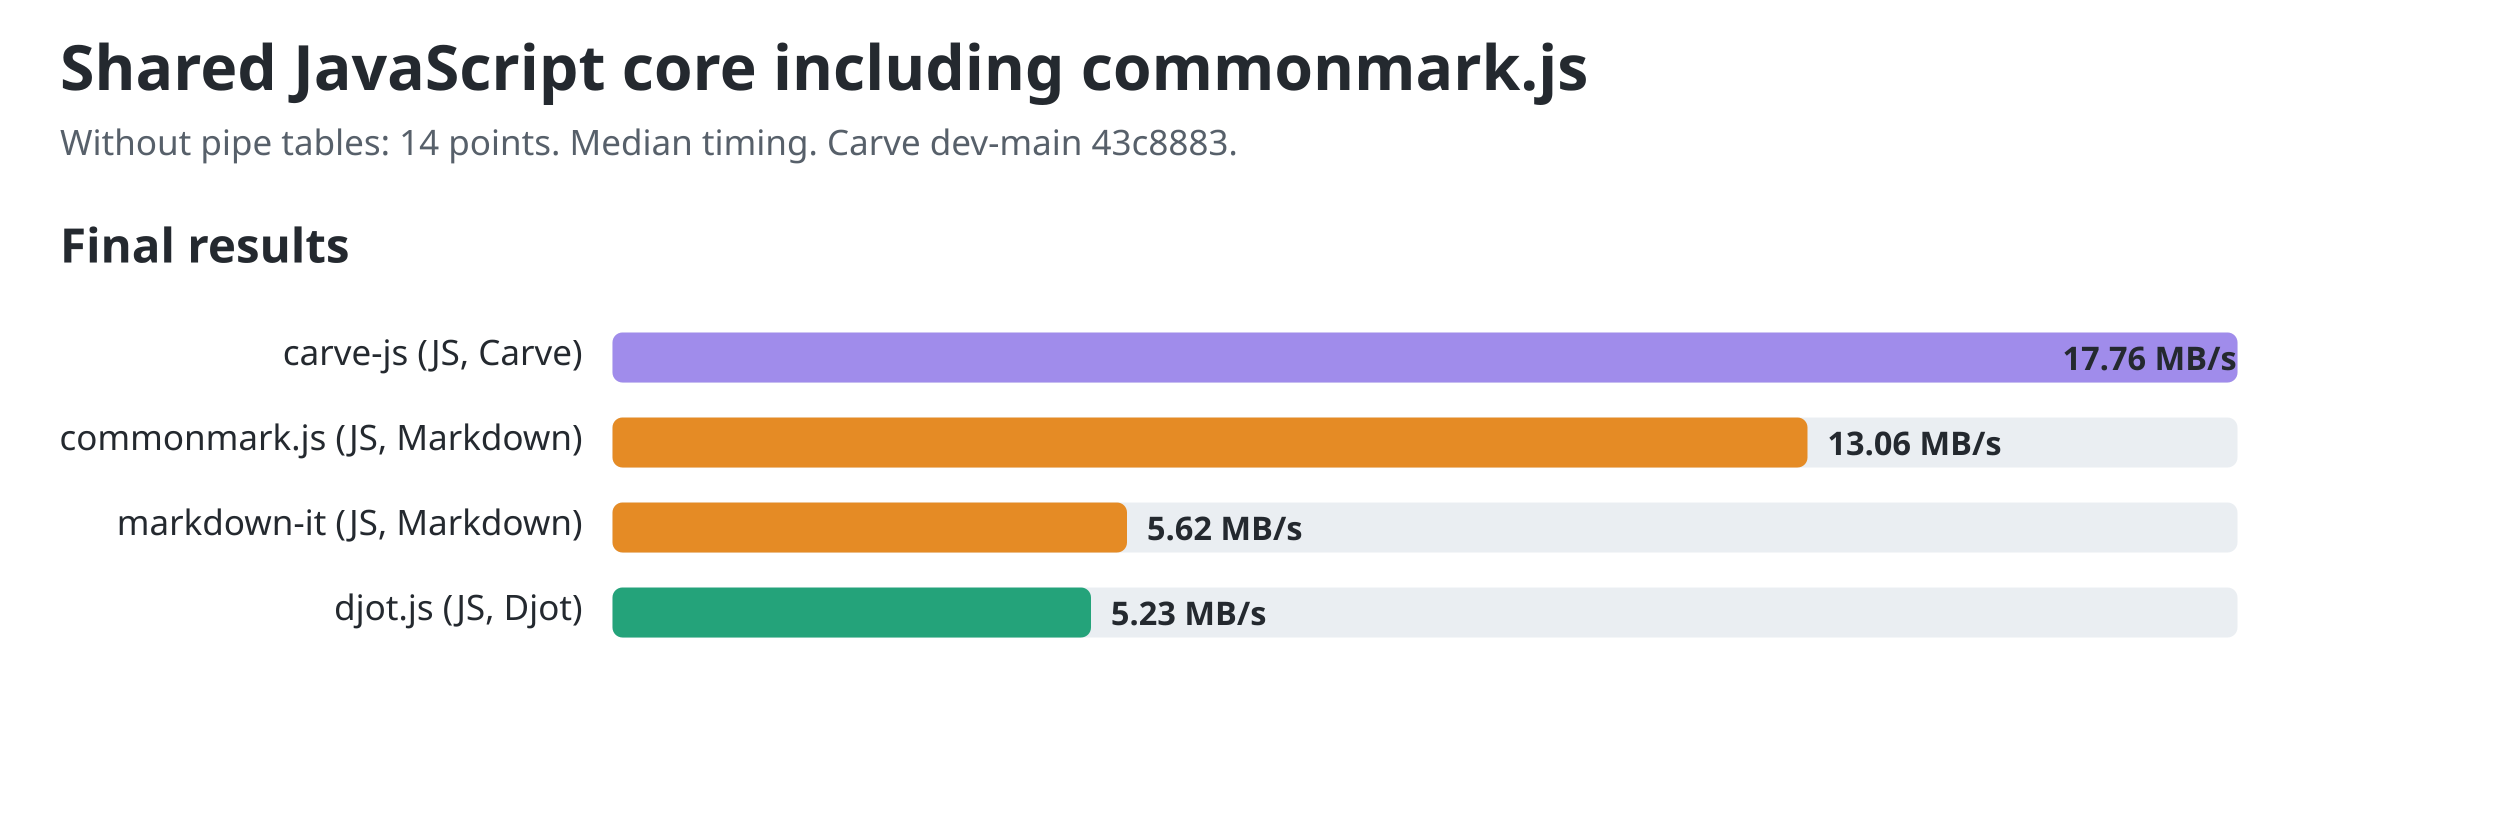
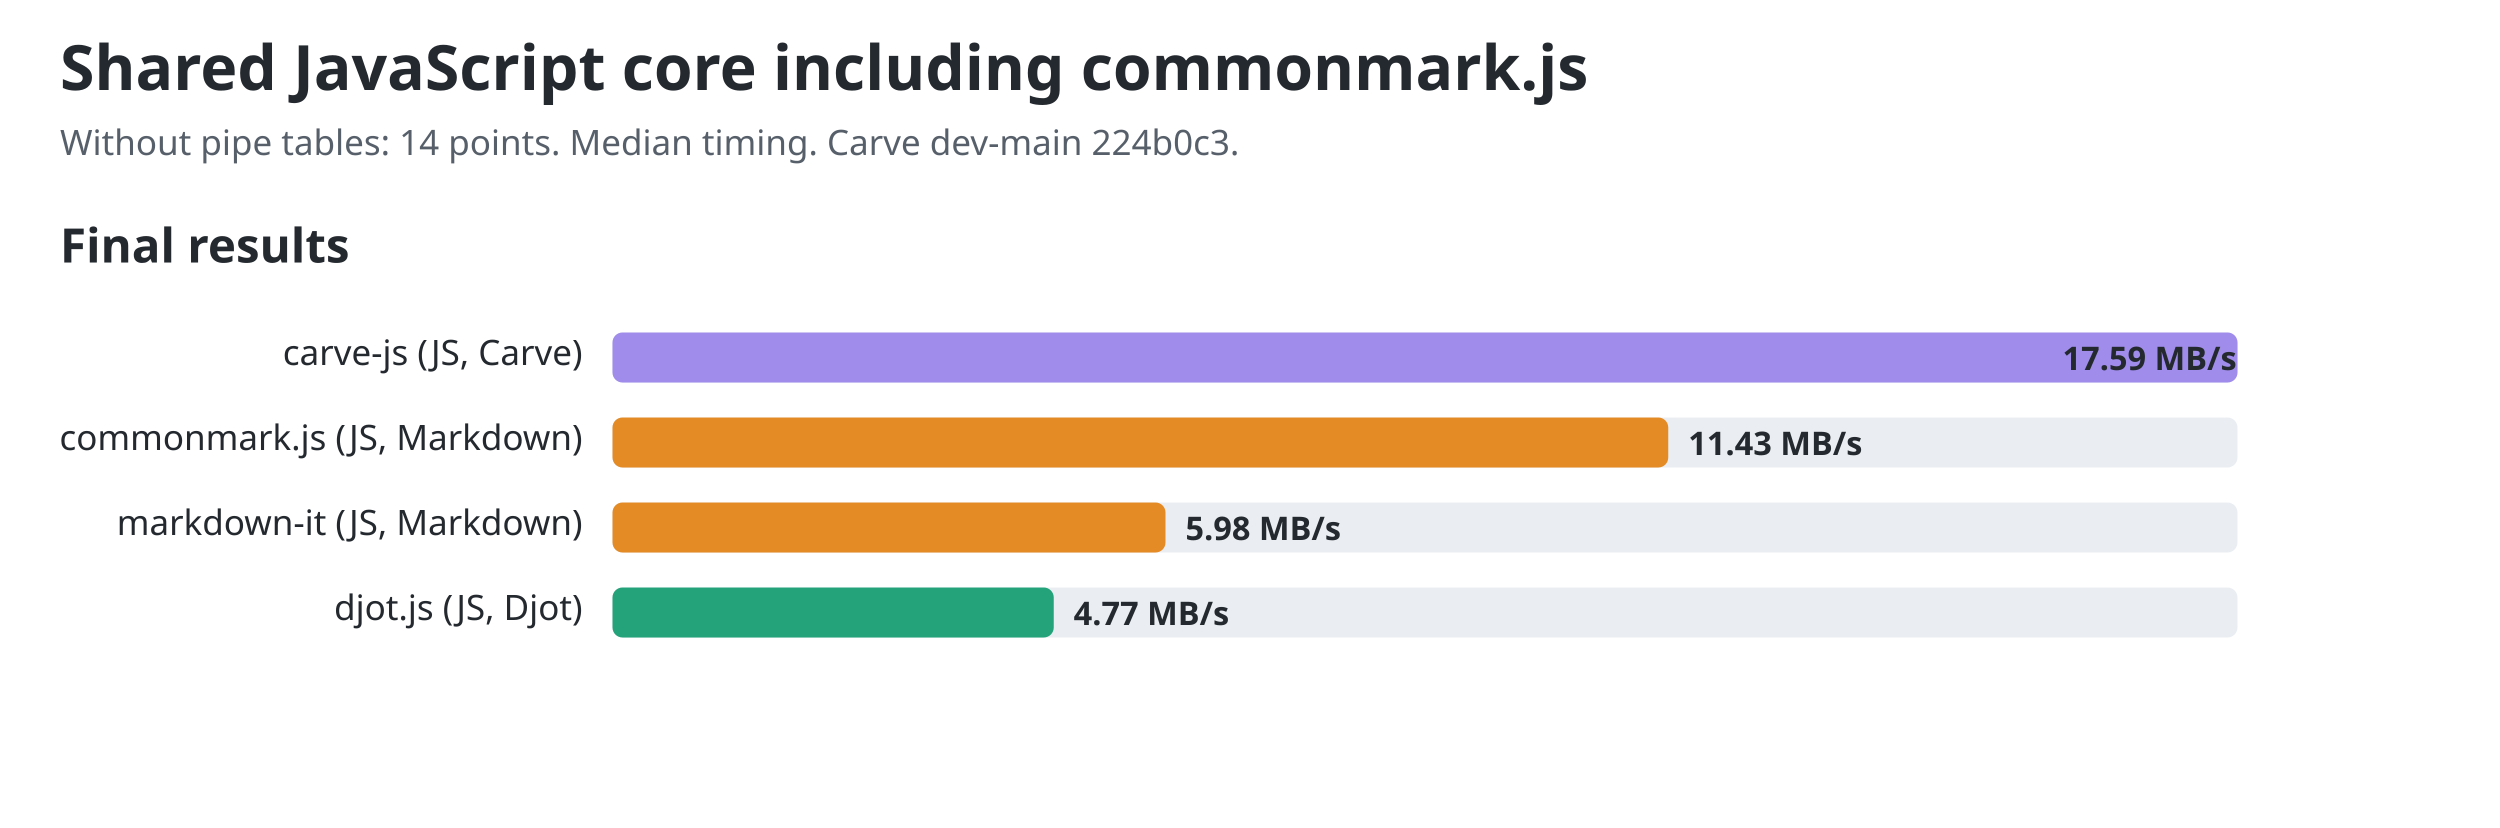
<svg xmlns="http://www.w3.org/2000/svg" width="1000" height="331" viewBox="0 0 1000 331" role="img" aria-labelledby="title desc">
  <style>text{font-family:ui-sans-serif,system-ui,sans-serif;fill:#24292f}.title{font-size:25px;font-weight:700}.sub{font-size:14px;fill:#57606a}.group{font-size:19px;font-weight:650}.label{font-size:14px}.value{font-size:13px;font-weight:650;fill:#24292f}.track{fill:#eaeef2}@media(prefers-color-scheme:dark){text,.value{fill:#f0f6fc}.sub{fill:#8c959f}.track{fill:#30363d}}</style>
  <text id="chart-title" class="title" x="24" y="36">Shared JavaScript core including commonmark.js</text>
-   <text class="sub" x="24" y="62">Without pipe tables: 14 points. Median timing. Carve dev-main 43c8883.</text>
+   <text class="sub" x="24" y="62">Without pipe tables: 14 points. Median timing. Carve dev-main 224b0c3.</text>
  <text class="group" x="24" y="105">Final results</text>
  <text class="label" x="233" y="146" text-anchor="end">carve-js (JS, Carve)</text>
  <rect class="track" x="245" y="133" width="650" height="20" rx="4" />
  <rect x="245" y="133" width="650.0" height="20" rx="4" fill="#a08ceb" />
-   <text class="value" x="825" y="148">17.76 MB/s</text>
+   <text class="value" x="825" y="148">17.59 MB/s</text>
  <text class="label" x="233" y="180" text-anchor="end">commonmark.js (JS, Markdown)</text>
  <rect class="track" x="245" y="167" width="650" height="20" rx="4" />
-   <rect x="245" y="167" width="478.0" height="20" rx="4" fill="#e58b25" />
-   <text class="value" x="730.966" y="182">13.06 MB/s</text>
+   <rect x="245" y="167" width="422.3" height="20" rx="4" fill="#e58b25" />
+   <text class="value" x="675.296" y="182">11.43 MB/s</text>
  <text class="label" x="233" y="214" text-anchor="end">markdown-it (JS, Markdown)</text>
  <rect class="track" x="245" y="201" width="650" height="20" rx="4" />
-   <rect x="245" y="201" width="205.8" height="20" rx="4" fill="#e58b25" />
-   <text class="value" x="458.78" y="216">5.62 MB/s</text>
+   <rect x="245" y="201" width="221.2" height="20" rx="4" fill="#e58b25" />
+   <text class="value" x="474.179" y="216">5.98 MB/s</text>
  <text class="label" x="233" y="248" text-anchor="end">djot.js (JS, Djot)</text>
  <rect class="track" x="245" y="235" width="650" height="20" rx="4" />
-   <rect x="245" y="235" width="191.4" height="20" rx="4" fill="#24a37a" />
-   <text class="value" x="444.355" y="250">5.23 MB/s</text>
+   <rect x="245" y="235" width="176.5" height="20" rx="4" fill="#24a37a" />
+   <text class="value" x="429.454" y="250">4.77 MB/s</text>
</svg>
